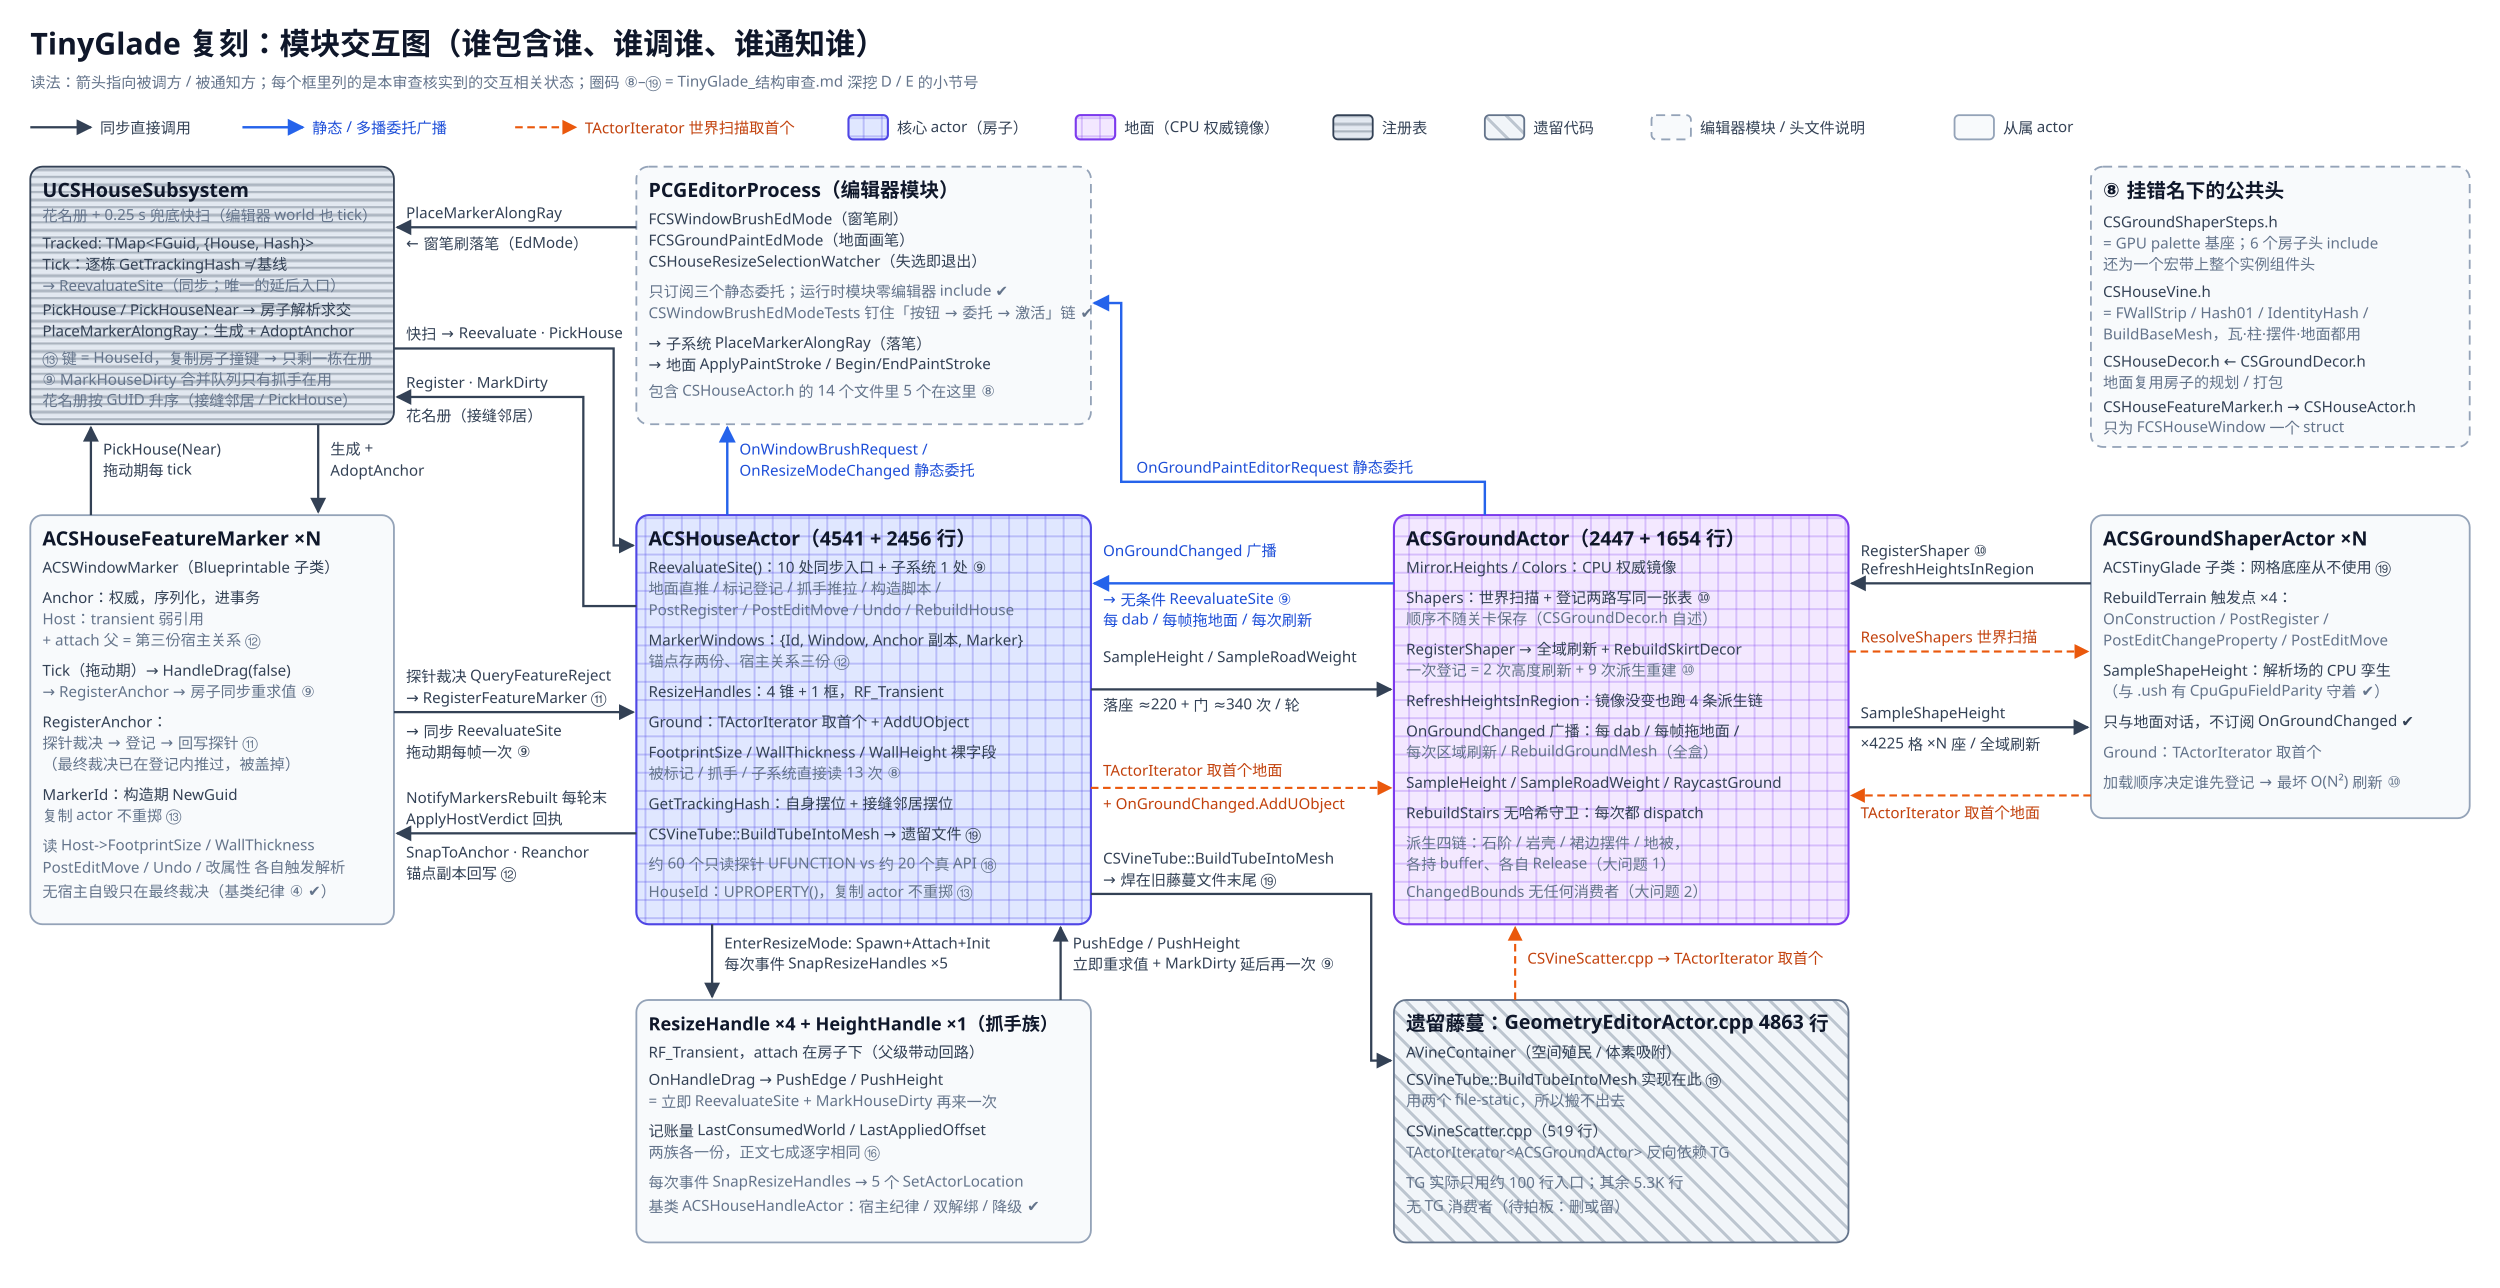
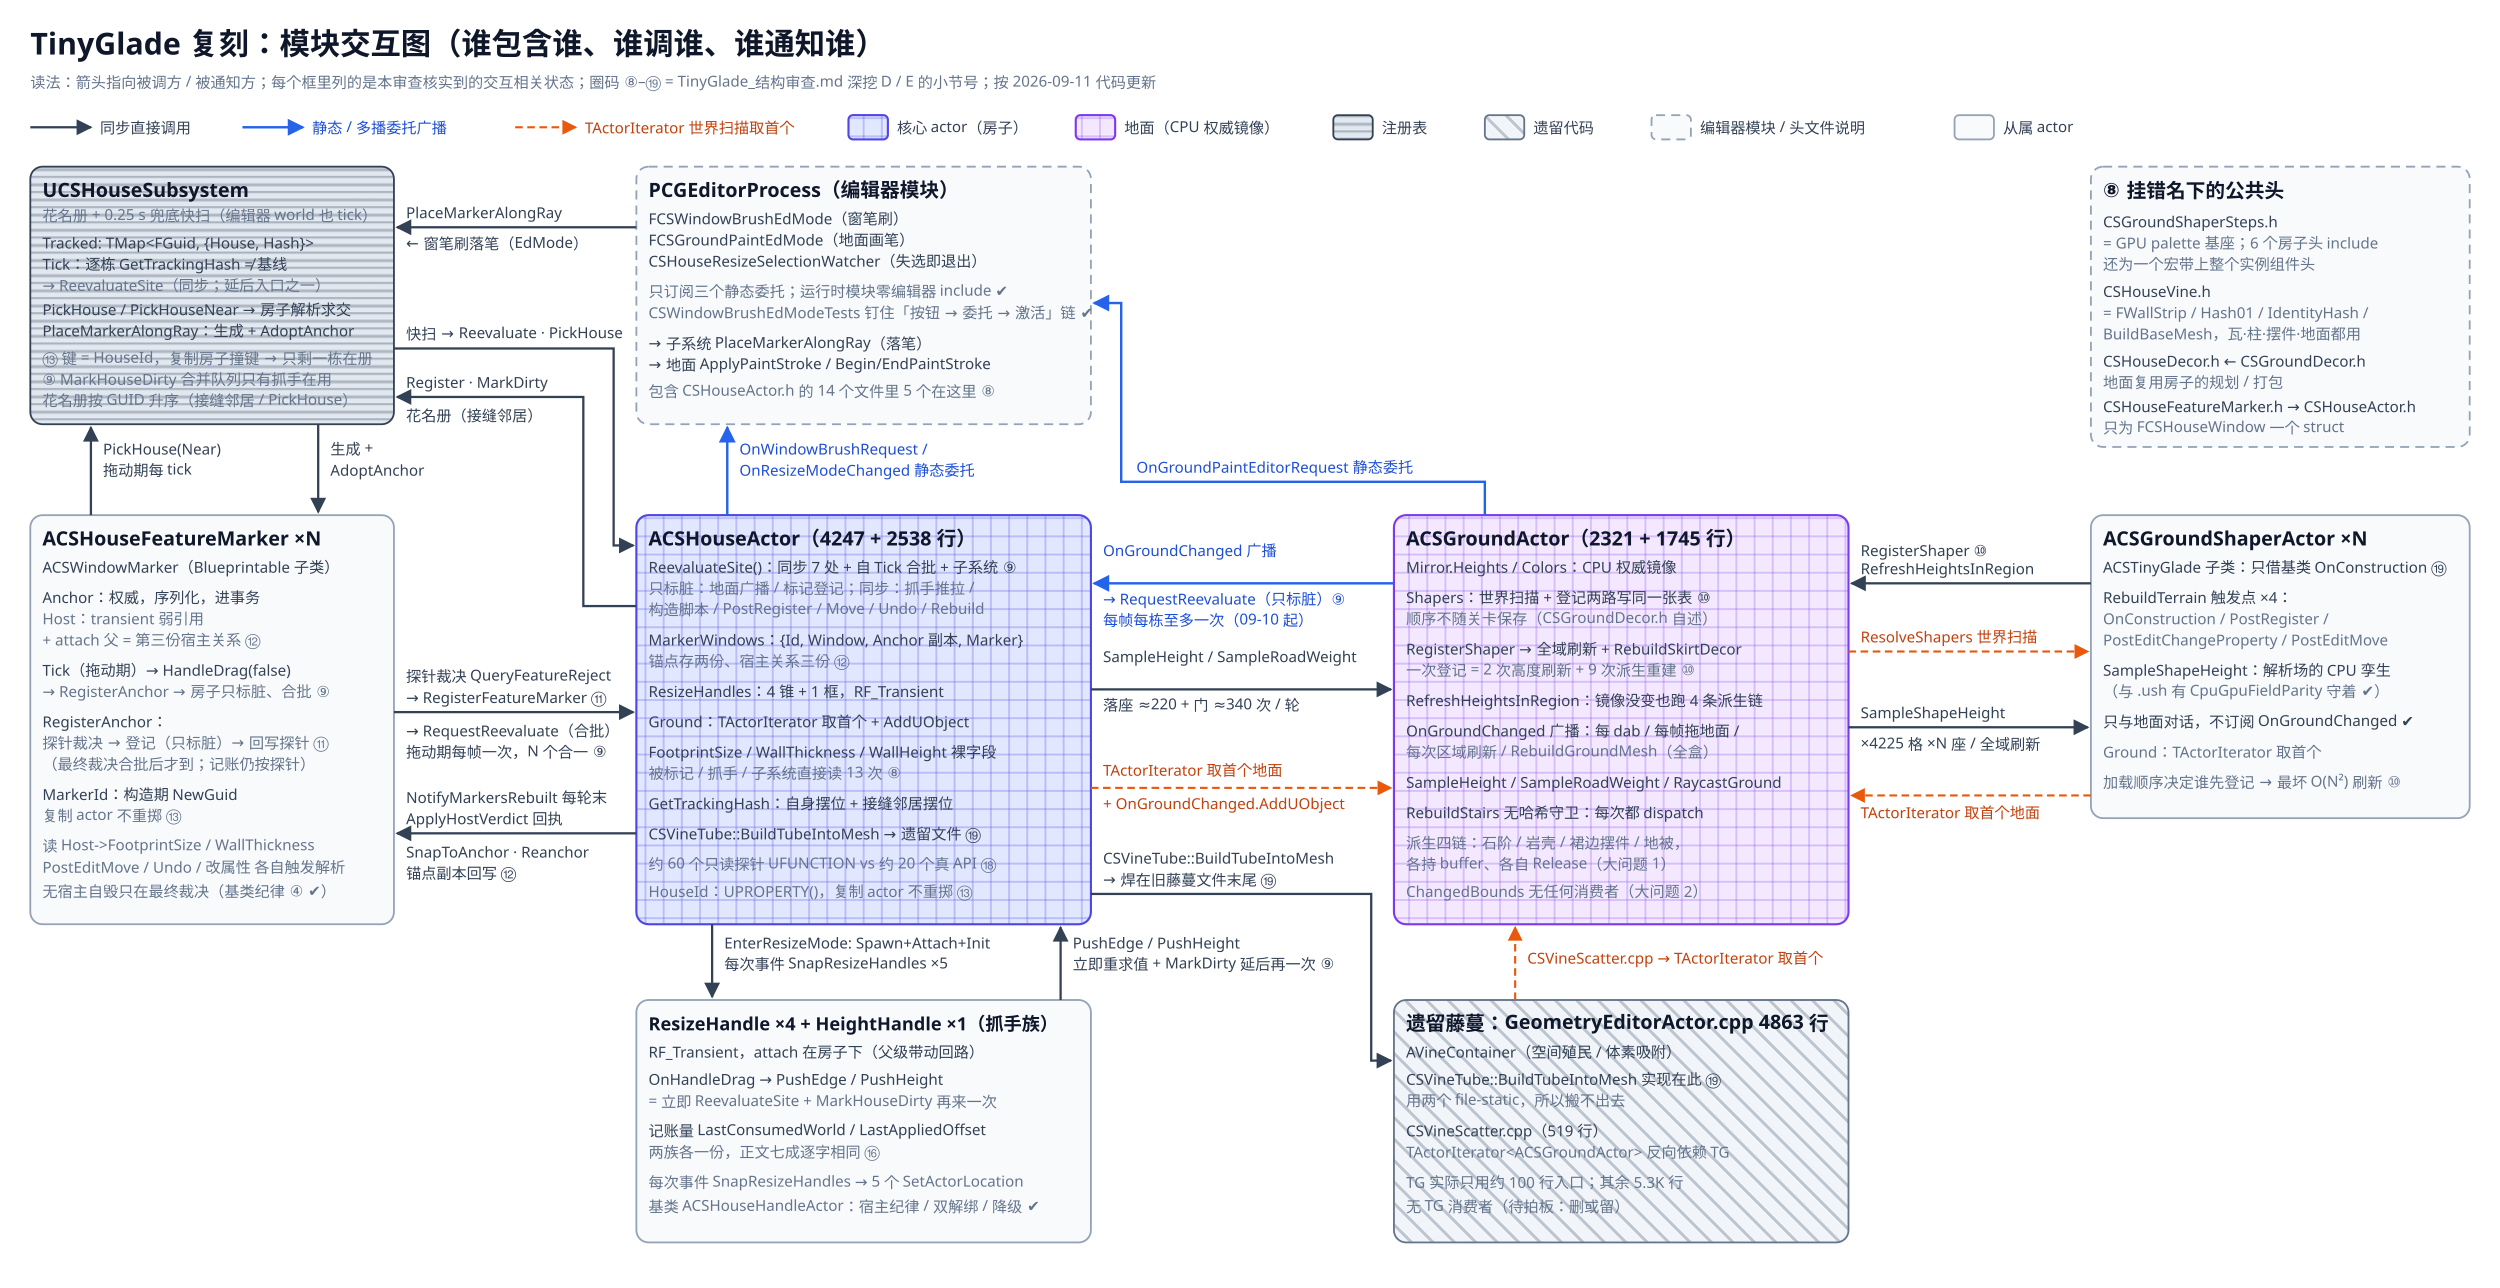
<svg xmlns="http://www.w3.org/2000/svg" viewBox="0 0 1650 850" width="1650" height="850" font-family="Segoe UI, Microsoft YaHei, sans-serif">
  <defs>
    <pattern id="pickable-domain-cross-bg" patternUnits="userSpaceOnUse" width="12" height="12">
      <rect width="12" height="12" fill="#e0e7ff" />
      <path d="M0 6H12" stroke="#4f46e5" stroke-width="1" opacity="0.317" />
      <path d="M6 0V12" stroke="#4f46e5" stroke-width="1" opacity="0.317" />
    </pattern>
    <pattern id="csmesh-resident-cross-bg" patternUnits="userSpaceOnUse" width="12" height="12">
      <rect width="12" height="12" fill="#f3e8ff" />
      <path d="M0 6H12" stroke="#7c3aed" stroke-width="1" opacity="0.293" />
      <path d="M6 0V12" stroke="#7c3aed" stroke-width="1" opacity="0.293" />
    </pattern>
    <pattern id="buffer-owner-stripe-bg" patternUnits="userSpaceOnUse" width="10" height="10">
      <rect width="10" height="10" fill="#e2e8f0" />
      <rect y="1" width="10" height="2" fill="#334155" opacity="0.291" />
      <rect y="6" width="10" height="1.5" fill="#334155" opacity="0.291" />
    </pattern>
    <pattern id="legacy-hatch" patternUnits="userSpaceOnUse" width="10" height="10" patternTransform="rotate(45)">
      <rect width="10" height="10" fill="#f1f5f9" />
      <rect x="0" y="0" width="10" height="2" fill="#64748b" opacity="0.362" />
    </pattern>
    <marker id="arrow" viewBox="0 0 10 10" refX="9" refY="5" markerWidth="7" markerHeight="7" orient="auto-start-reverse">
      <path d="M0 0L10 5L0 10Z" fill="#334155" />
    </marker>
    <marker id="arrow-d" viewBox="0 0 10 10" refX="9" refY="5" markerWidth="7" markerHeight="7" orient="auto-start-reverse">
      <path d="M0 0L10 5L0 10Z" fill="#2563eb" />
    </marker>
    <marker id="arrow-s" viewBox="0 0 10 10" refX="9" refY="5" markerWidth="7" markerHeight="7" orient="auto-start-reverse">
      <path d="M0 0L10 5L0 10Z" fill="#ea580c" />
    </marker>
  </defs>
  <style>
    .box      { fill:#f8fafc; stroke:#94a3b8; stroke-width:1.2; }
    .ext      { fill:#f8fafc; stroke:#94a3b8; stroke-width:1.2; stroke-dasharray:6 4; }
    .core     { fill:url(#pickable-domain-cross-bg); stroke:#4f46e5; stroke-width:1.4; }
    .resident { fill:url(#csmesh-resident-cross-bg); stroke:#7c3aed; stroke-width:1.4; }
    .owner    { fill:url(#buffer-owner-stripe-bg); stroke:#334155; stroke-width:1.2; }
    .legacy-hatch { fill:url(#legacy-hatch); stroke:#64748b; stroke-width:1.2; }
    .t  { font-size:13px; font-weight:600; fill:#0f172a; }
    .t2 { font-size:12px; font-weight:600; fill:#0f172a; }
    .b  { font-size:10px; fill:#334155; }
    .m  { font-size:10px; fill:#64748b; }
    .n  { font-size:10px; fill:#334155; }
    .nd { font-size:10px; fill:#1d4ed8; }
    .ns { font-size:10px; fill:#c2410c; }
    .w  { stroke:#334155; stroke-width:1.5; fill:none; marker-end:url(#arrow); }
    .d  { stroke:#2563eb; stroke-width:1.6; fill:none; marker-end:url(#arrow-d); }
    .s  { stroke:#ea580c; stroke-width:1.4; fill:none; stroke-dasharray:5 3; marker-end:url(#arrow-s); }
  </style>
  <text x="20" y="36" font-size="20" font-weight="700" fill="#0f172a">TinyGlade 复刻：模块交互图（谁包含谁、谁调谁、谁通知谁）</text>
-   <text x="20" y="58" class="m" font-size="12px">读法：箭头指向被调方 / 被通知方；每个框里列的是本审查核实到的交互相关状态；圈码 ⑧–⑲ = TinyGlade_结构审查.md 深挖 D / E 的小节号</text>
+   <text x="20" y="58" class="m" font-size="12px">读法：箭头指向被调方 / 被通知方；每个框里列的是本审查核实到的交互相关状态；圈码 ⑧–⑲ = TinyGlade_结构审查.md 深挖 D / E 的小节号；按 2026-09-11 代码更新</text>
  <line x1="20" y1="84" x2="60" y2="84" class="w" />
  <text x="66" y="88" class="n">同步直接调用</text>
  <line x1="160" y1="84" x2="200" y2="84" class="d" />
  <text x="206" y="88" class="nd">静态 / 多播委托广播</text>
  <line x1="340" y1="84" x2="380" y2="84" class="s" />
  <text x="386" y="88" class="ns">TActorIterator 世界扫描取首个</text>
  <rect x="560" y="76" width="26" height="16" rx="3" class="core" />
  <text x="592" y="88" class="n">核心 actor（房子）</text>
  <rect x="710" y="76" width="26" height="16" rx="3" class="resident" />
  <text x="742" y="88" class="n">地面（CPU 权威镜像）</text>
  <rect x="880" y="76" width="26" height="16" rx="3" class="owner" />
  <text x="912" y="88" class="n">注册表</text>
  <rect x="980" y="76" width="26" height="16" rx="3" class="legacy-hatch" />
  <text x="1012" y="88" class="n">遗留代码</text>
  <rect x="1090" y="76" width="26" height="16" rx="3" class="ext" />
  <text x="1122" y="88" class="n">编辑器模块 / 头文件说明</text>
  <rect x="1290" y="76" width="26" height="16" rx="3" class="box" />
  <text x="1322" y="88" class="n">从属 actor</text>
  <rect x="20" y="110" width="240" height="170" rx="8" class="owner" />
  <text x="28" y="130" class="t">UCSHouseSubsystem</text>
  <text x="28" y="146" class="m">花名册 + 0.25 s 兜底快扫（编辑器 world 也 tick）</text>
  <text x="28" y="164" class="b">Tracked: TMap&lt;FGuid, {House, Hash}&gt;</text>
  <text x="28" y="178" class="b">Tick：逐栋 GetTrackingHash ≠ 基线</text>
-   <text x="28" y="192" class="m">→ ReevaluateSite（同步；唯一的延后入口）</text>
+   <text x="28" y="192" class="m">→ ReevaluateSite（同步；延后入口之一）</text>
  <text x="28" y="208" class="b">PickHouse / PickHouseNear → 房子解析求交</text>
  <text x="28" y="222" class="b">PlaceMarkerAlongRay：生成 + AdoptAnchor</text>
  <text x="28" y="240" class="m">⑬ 键 = HouseId，复制房子撞键 → 只剩一栋在册</text>
  <text x="28" y="254" class="m">⑨ MarkHouseDirty 合并队列只有抓手在用</text>
  <text x="28" y="268" class="m">花名册按 GUID 升序（接缝邻居 / PickHouse）</text>
  <rect x="420" y="110" width="300" height="170" rx="8" class="ext" />
  <text x="428" y="130" class="t">PCGEditorProcess（编辑器模块）</text>
  <text x="428" y="148" class="b">FCSWindowBrushEdMode（窗笔刷）</text>
  <text x="428" y="162" class="b">FCSGroundPaintEdMode（地面画笔）</text>
  <text x="428" y="176" class="b">CSHouseResizeSelectionWatcher（失选即退出）</text>
  <text x="428" y="196" class="m">只订阅三个静态委托；运行时模块零编辑器 include ✔</text>
  <text x="428" y="210" class="m">CSWindowBrushEdModeTests 钉住「按钮 → 委托 → 激活」链 ✔</text>
  <text x="428" y="230" class="b">→ 子系统 PlaceMarkerAlongRay（落笔）</text>
  <text x="428" y="244" class="b">→ 地面 ApplyPaintStroke / Begin/EndPaintStroke</text>
  <text x="428" y="262" class="m">包含 CSHouseActor.h 的 14 个文件里 5 个在这里 ⑧</text>
  <rect x="1380" y="110" width="250" height="185" rx="8" class="ext" />
  <text x="1388" y="130" class="t">⑧ 挂错名下的公共头</text>
  <text x="1388" y="150" class="b">CSGroundShaperSteps.h</text>
  <text x="1388" y="164" class="m">= GPU palette 基座；6 个房子头 include</text>
  <text x="1388" y="178" class="m">还为一个宏带上整个实例组件头</text>
  <text x="1388" y="196" class="b">CSHouseVine.h</text>
  <text x="1388" y="210" class="m">= FWallStrip / Hash01 / IdentityHash /</text>
  <text x="1388" y="224" class="m">BuildBaseMesh，瓦·柱·摆件·地面都用</text>
  <text x="1388" y="242" class="b">CSHouseDecor.h ← CSGroundDecor.h</text>
  <text x="1388" y="256" class="m">地面复用房子的规划 / 打包</text>
  <text x="1388" y="272" class="b">CSHouseFeatureMarker.h → CSHouseActor.h</text>
  <text x="1388" y="286" class="m">只为 FCSHouseWindow 一个 struct</text>
  <rect x="20" y="340" width="240" height="270" rx="8" class="box" />
  <text x="28" y="360" class="t">ACSHouseFeatureMarker ×N</text>
  <text x="28" y="378" class="b">ACSWindowMarker（Blueprintable 子类）</text>
  <text x="28" y="398" class="b">Anchor：权威，序列化，进事务</text>
  <text x="28" y="412" class="m">Host：transient 弱引用</text>
  <text x="28" y="426" class="m">+ attach 父 = 第三份宿主关系 ⑫</text>
  <text x="28" y="446" class="b">Tick（拖动期）→ HandleDrag(false)</text>
-   <text x="28" y="460" class="m">→ RegisterAnchor → 房子同步重求值 ⑨</text>
+   <text x="28" y="460" class="m">→ RegisterAnchor → 房子只标脏、合批 ⑨</text>
  <text x="28" y="480" class="b">RegisterAnchor：</text>
-   <text x="28" y="494" class="m">探针裁决 → 登记 → 回写探针 ⑪</text>
-   <text x="28" y="508" class="m">（最终裁决已在登记内推过，被盖掉）</text>
+   <text x="28" y="494" class="m">探针裁决 → 登记（只标脏）→ 回写探针 ⑪</text>
+   <text x="28" y="508" class="m">（最终裁决合批后才到；记账仍按探针）</text>
  <text x="28" y="528" class="b">MarkerId：构造期 NewGuid</text>
  <text x="28" y="542" class="m">复制 actor 不重掷 ⑬</text>
  <text x="28" y="562" class="m">读 Host-&gt;FootprintSize / WallThickness</text>
  <text x="28" y="576" class="m">PostEditMove / Undo / 改属性 各自触发解析</text>
  <text x="28" y="592" class="m">无宿主自毁只在最终裁决（基类纪律 ④ ✔）</text>
  <rect x="420" y="340" width="300" height="270" rx="8" class="core" />
-   <text x="428" y="360" class="t">ACSHouseActor（4541 + 2456 行）</text>
-   <text x="428" y="378" class="b">ReevaluateSite()：10 处同步入口 + 子系统 1 处 ⑨</text>
-   <text x="428" y="392" class="m">地面直推 / 标记登记 / 抓手推拉 / 构造脚本 /</text>
-   <text x="428" y="406" class="m">PostRegister / PostEditMove / Undo / RebuildHouse</text>
+   <text x="428" y="360" class="t">ACSHouseActor（4247 + 2538 行）</text>
+   <text x="428" y="378" class="b">ReevaluateSite()：同步 7 处 + 自 Tick 合批 + 子系统 ⑨</text>
+   <text x="428" y="392" class="m">只标脏：地面广播 / 标记登记；同步：抓手推拉 /</text>
+   <text x="428" y="406" class="m">构造脚本 / PostRegister / Move / Undo / Rebuild</text>
  <text x="428" y="426" class="b">MarkerWindows：{Id, Window, Anchor 副本, Marker}</text>
  <text x="428" y="440" class="m">锚点存两份、宿主关系三份 ⑫</text>
  <text x="428" y="460" class="b">ResizeHandles：4 锥 + 1 框，RF_Transient</text>
  <text x="428" y="480" class="b">Ground：TActorIterator 取首个 + AddUObject</text>
  <text x="428" y="500" class="b">FootprintSize / WallThickness / WallHeight 裸字段</text>
  <text x="428" y="514" class="m">被标记 / 抓手 / 子系统直接读 13 次 ⑧</text>
  <text x="428" y="534" class="b">GetTrackingHash：自身摆位 + 接缝邻居摆位</text>
  <text x="428" y="554" class="b">CSVineTube::BuildTubeIntoMesh → 遗留文件 ⑲</text>
  <text x="428" y="574" class="m">约 60 个只读探针 UFUNCTION vs 约 20 个真 API ⑱</text>
  <text x="428" y="592" class="m">HouseId：UPROPERTY()，复制 actor 不重掷 ⑬</text>
  <rect x="920" y="340" width="300" height="270" rx="8" class="resident" />
-   <text x="928" y="360" class="t">ACSGroundActor（2447 + 1654 行）</text>
+   <text x="928" y="360" class="t">ACSGroundActor（2321 + 1745 行）</text>
  <text x="928" y="378" class="b">Mirror.Heights / Colors：CPU 权威镜像</text>
  <text x="928" y="398" class="b">Shapers：世界扫描 + 登记两路写同一张表 ⑩</text>
  <text x="928" y="412" class="m">顺序不随关卡保存（CSGroundDecor.h 自述）</text>
  <text x="928" y="432" class="b">RegisterShaper → 全域刷新 + RebuildSkirtDecor</text>
  <text x="928" y="446" class="m">一次登记 = 2 次高度刷新 + 9 次派生重建 ⑩</text>
  <text x="928" y="466" class="b">RefreshHeightsInRegion：镜像没变也跑 4 条派生链</text>
  <text x="928" y="486" class="b">OnGroundChanged 广播：每 dab / 每帧拖地面 /</text>
  <text x="928" y="500" class="m">每次区域刷新 / RebuildGroundMesh（全盒）</text>
  <text x="928" y="520" class="b">SampleHeight / SampleRoadWeight / RaycastGround</text>
  <text x="928" y="540" class="b">RebuildStairs 无哈希守卫：每次都 dispatch</text>
  <text x="928" y="560" class="m">派生四链：石阶 / 岩壳 / 裙边摆件 / 地被，</text>
  <text x="928" y="574" class="m">各持 buffer、各自 Release（大问题 1）</text>
  <text x="928" y="592" class="m">ChangedBounds 无任何消费者（大问题 2）</text>
  <rect x="1380" y="340" width="250" height="200" rx="8" class="box" />
  <text x="1388" y="360" class="t">ACSGroundShaperActor ×N</text>
-   <text x="1388" y="378" class="b">ACSTinyGlade 子类：网格底座从不使用 ⑲</text>
+   <text x="1388" y="378" class="b">ACSTinyGlade 子类：只借基类 OnConstruction ⑲</text>
  <text x="1388" y="398" class="b">RebuildTerrain 触发点 ×4：</text>
  <text x="1388" y="412" class="m">OnConstruction / PostRegister /</text>
  <text x="1388" y="426" class="m">PostEditChangeProperty / PostEditMove</text>
  <text x="1388" y="446" class="b">SampleShapeHeight：解析场的 CPU 孪生</text>
  <text x="1388" y="460" class="m">（与 .ush 有 CpuGpuFieldParity 守着 ✔）</text>
  <text x="1388" y="480" class="b">只与地面对话，不订阅 OnGroundChanged ✔</text>
  <text x="1388" y="500" class="m">Ground：TActorIterator 取首个</text>
  <text x="1388" y="520" class="m">加载顺序决定谁先登记 → 最坏 O(N²) 刷新 ⑩</text>
  <rect x="420" y="660" width="300" height="160" rx="8" class="box" />
  <text x="428" y="680" class="t2">ResizeHandle ×4 + HeightHandle ×1（抓手族）</text>
  <text x="428" y="698" class="b">RF_Transient，attach 在房子下（父级带动回路）</text>
  <text x="428" y="716" class="b">OnHandleDrag → PushEdge / PushHeight</text>
  <text x="428" y="730" class="m">= 立即 ReevaluateSite + MarkHouseDirty 再来一次</text>
  <text x="428" y="750" class="b">记账量 LastConsumedWorld / LastAppliedOffset</text>
  <text x="428" y="764" class="m">两族各一份，正文七成逐字相同 ⑯</text>
  <text x="428" y="784" class="m">每次事件 SnapResizeHandles → 5 个 SetActorLocation</text>
  <text x="428" y="800" class="m">基类 ACSHouseHandleActor：宿主纪律 / 双解绑 / 降级 ✔</text>
  <rect x="920" y="660" width="300" height="160" rx="8" class="legacy-hatch" />
  <text x="928" y="680" class="t">遗留藤蔓：GeometryEditorActor.cpp 4863 行</text>
  <text x="928" y="698" class="b">AVineContainer（空间殖民 / 体素吸附）</text>
  <text x="928" y="716" class="b">CSVineTube::BuildTubeIntoMesh 实现在此 ⑲</text>
  <text x="928" y="730" class="m">用两个 file-static，所以搬不出去</text>
  <text x="928" y="750" class="b">CSVineScatter.cpp（519 行）</text>
  <text x="928" y="764" class="m">TActorIterator&lt;ACSGroundActor&gt; 反向依赖 TG</text>
  <text x="928" y="784" class="m">TG 实际只用约 100 行入口；其余 5.3K 行</text>
  <text x="928" y="800" class="m">无 TG 消费者（待拍板：删或留）</text>
  <path d="M420 150 H262" class="w" />
  <text x="268" y="144" class="n">PlaceMarkerAlongRay</text>
  <text x="268" y="164" class="n">← 窗笔刷落笔（EdMode）</text>
  <path d="M480 340 V282" class="d" />
  <text x="488" y="300" class="nd">OnWindowBrushRequest /</text>
  <text x="488" y="314" class="nd">OnResizeModeChanged 静态委托</text>
  <path d="M980 340 V318 H740 V200 H722" class="d" />
  <text x="750" y="312" class="nd">OnGroundPaintEditorRequest 静态委托</text>
  <path d="M260 230 H405 V360 H418" class="w" />
  <text x="268" y="224" class="n">快扫 → Reevaluate · PickHouse</text>
  <path d="M420 400 H385 V262 H262" class="w" />
  <text x="268" y="256" class="n">Register · MarkDirty</text>
  <text x="268" y="278" class="n">花名册（接缝邻居）</text>
  <path d="M60 340 V282" class="w" />
  <text x="68" y="300" class="n">PickHouse(Near)</text>
  <text x="68" y="314" class="n">拖动期每 tick</text>
  <path d="M210 280 V338" class="w" />
  <text x="218" y="300" class="n">生成 +</text>
  <text x="218" y="314" class="n">AdoptAnchor</text>
  <path d="M260 470 H418" class="w" />
  <text x="268" y="450" class="n">探针裁决 QueryFeatureReject</text>
  <text x="268" y="464" class="n">→ RegisterFeatureMarker ⑪</text>
-   <text x="268" y="486" class="n">→ 同步 ReevaluateSite</text>
-   <text x="268" y="500" class="n">拖动期每帧一次 ⑨</text>
+   <text x="268" y="486" class="n">→ RequestReevaluate（合批）</text>
+   <text x="268" y="500" class="n">拖动期每帧一次，N 个合一 ⑨</text>
  <path d="M420 550 H262" class="w" />
  <text x="268" y="530" class="n">NotifyMarkersRebuilt 每轮末</text>
  <text x="268" y="544" class="n">ApplyHostVerdict 回执</text>
  <text x="268" y="566" class="n">SnapToAnchor · Reanchor</text>
  <text x="268" y="580" class="n">锚点副本回写 ⑫</text>
  <path d="M920 385 H722" class="d" />
  <text x="728" y="367" class="nd">OnGroundChanged 广播</text>
-   <text x="728" y="399" class="nd">→ 无条件 ReevaluateSite ⑨</text>
-   <text x="728" y="413" class="nd">每 dab / 每帧拖地面 / 每次刷新</text>
+   <text x="728" y="399" class="nd">→ RequestReevaluate（只标脏）⑨</text>
+   <text x="728" y="413" class="nd">每帧每栋至多一次（09-10 起）</text>
  <path d="M720 455 H918" class="w" />
  <text x="728" y="437" class="n">SampleHeight / SampleRoadWeight</text>
  <text x="728" y="469" class="n">落座 ≈220 + 门 ≈340 次 / 轮</text>
  <path d="M720 520 H918" class="s" />
  <text x="728" y="512" class="ns">TActorIterator 取首个地面</text>
  <text x="728" y="534" class="ns">+ OnGroundChanged.AddUObject</text>
  <path d="M1380 385 H1222" class="w" />
  <text x="1228" y="367" class="n">RegisterShaper ⑩</text>
  <text x="1228" y="379" class="n">RefreshHeightsInRegion</text>
  <path d="M1220 430 H1378" class="s" />
  <text x="1228" y="424" class="ns">ResolveShapers 世界扫描</text>
  <path d="M1220 480 H1378" class="w" />
  <text x="1228" y="474" class="n">SampleShapeHeight</text>
  <text x="1228" y="494" class="n">×4225 格 ×N 座 / 全域刷新</text>
  <path d="M1380 525 H1222" class="s" />
  <text x="1228" y="540" class="ns">TActorIterator 取首个地面</text>
  <path d="M470 610 V658" class="w" />
  <text x="478" y="626" class="n">EnterResizeMode: Spawn+Attach+Init</text>
  <text x="478" y="640" class="n">每次事件 SnapResizeHandles ×5</text>
  <path d="M700 660 V612" class="w" />
  <text x="708" y="626" class="n">PushEdge / PushHeight</text>
  <text x="708" y="640" class="n">立即重求值 + MarkDirty 延后再一次 ⑨</text>
  <path d="M720 590 H905 V700 H918" class="w" />
  <text x="728" y="570" class="n">CSVineTube::BuildTubeIntoMesh</text>
  <text x="728" y="584" class="n">→ 焊在旧藤蔓文件末尾 ⑲</text>
  <path d="M1000 660 V612" class="s" />
  <text x="1008" y="636" class="ns">CSVineScatter.cpp → TActorIterator 取首个</text>
</svg>
